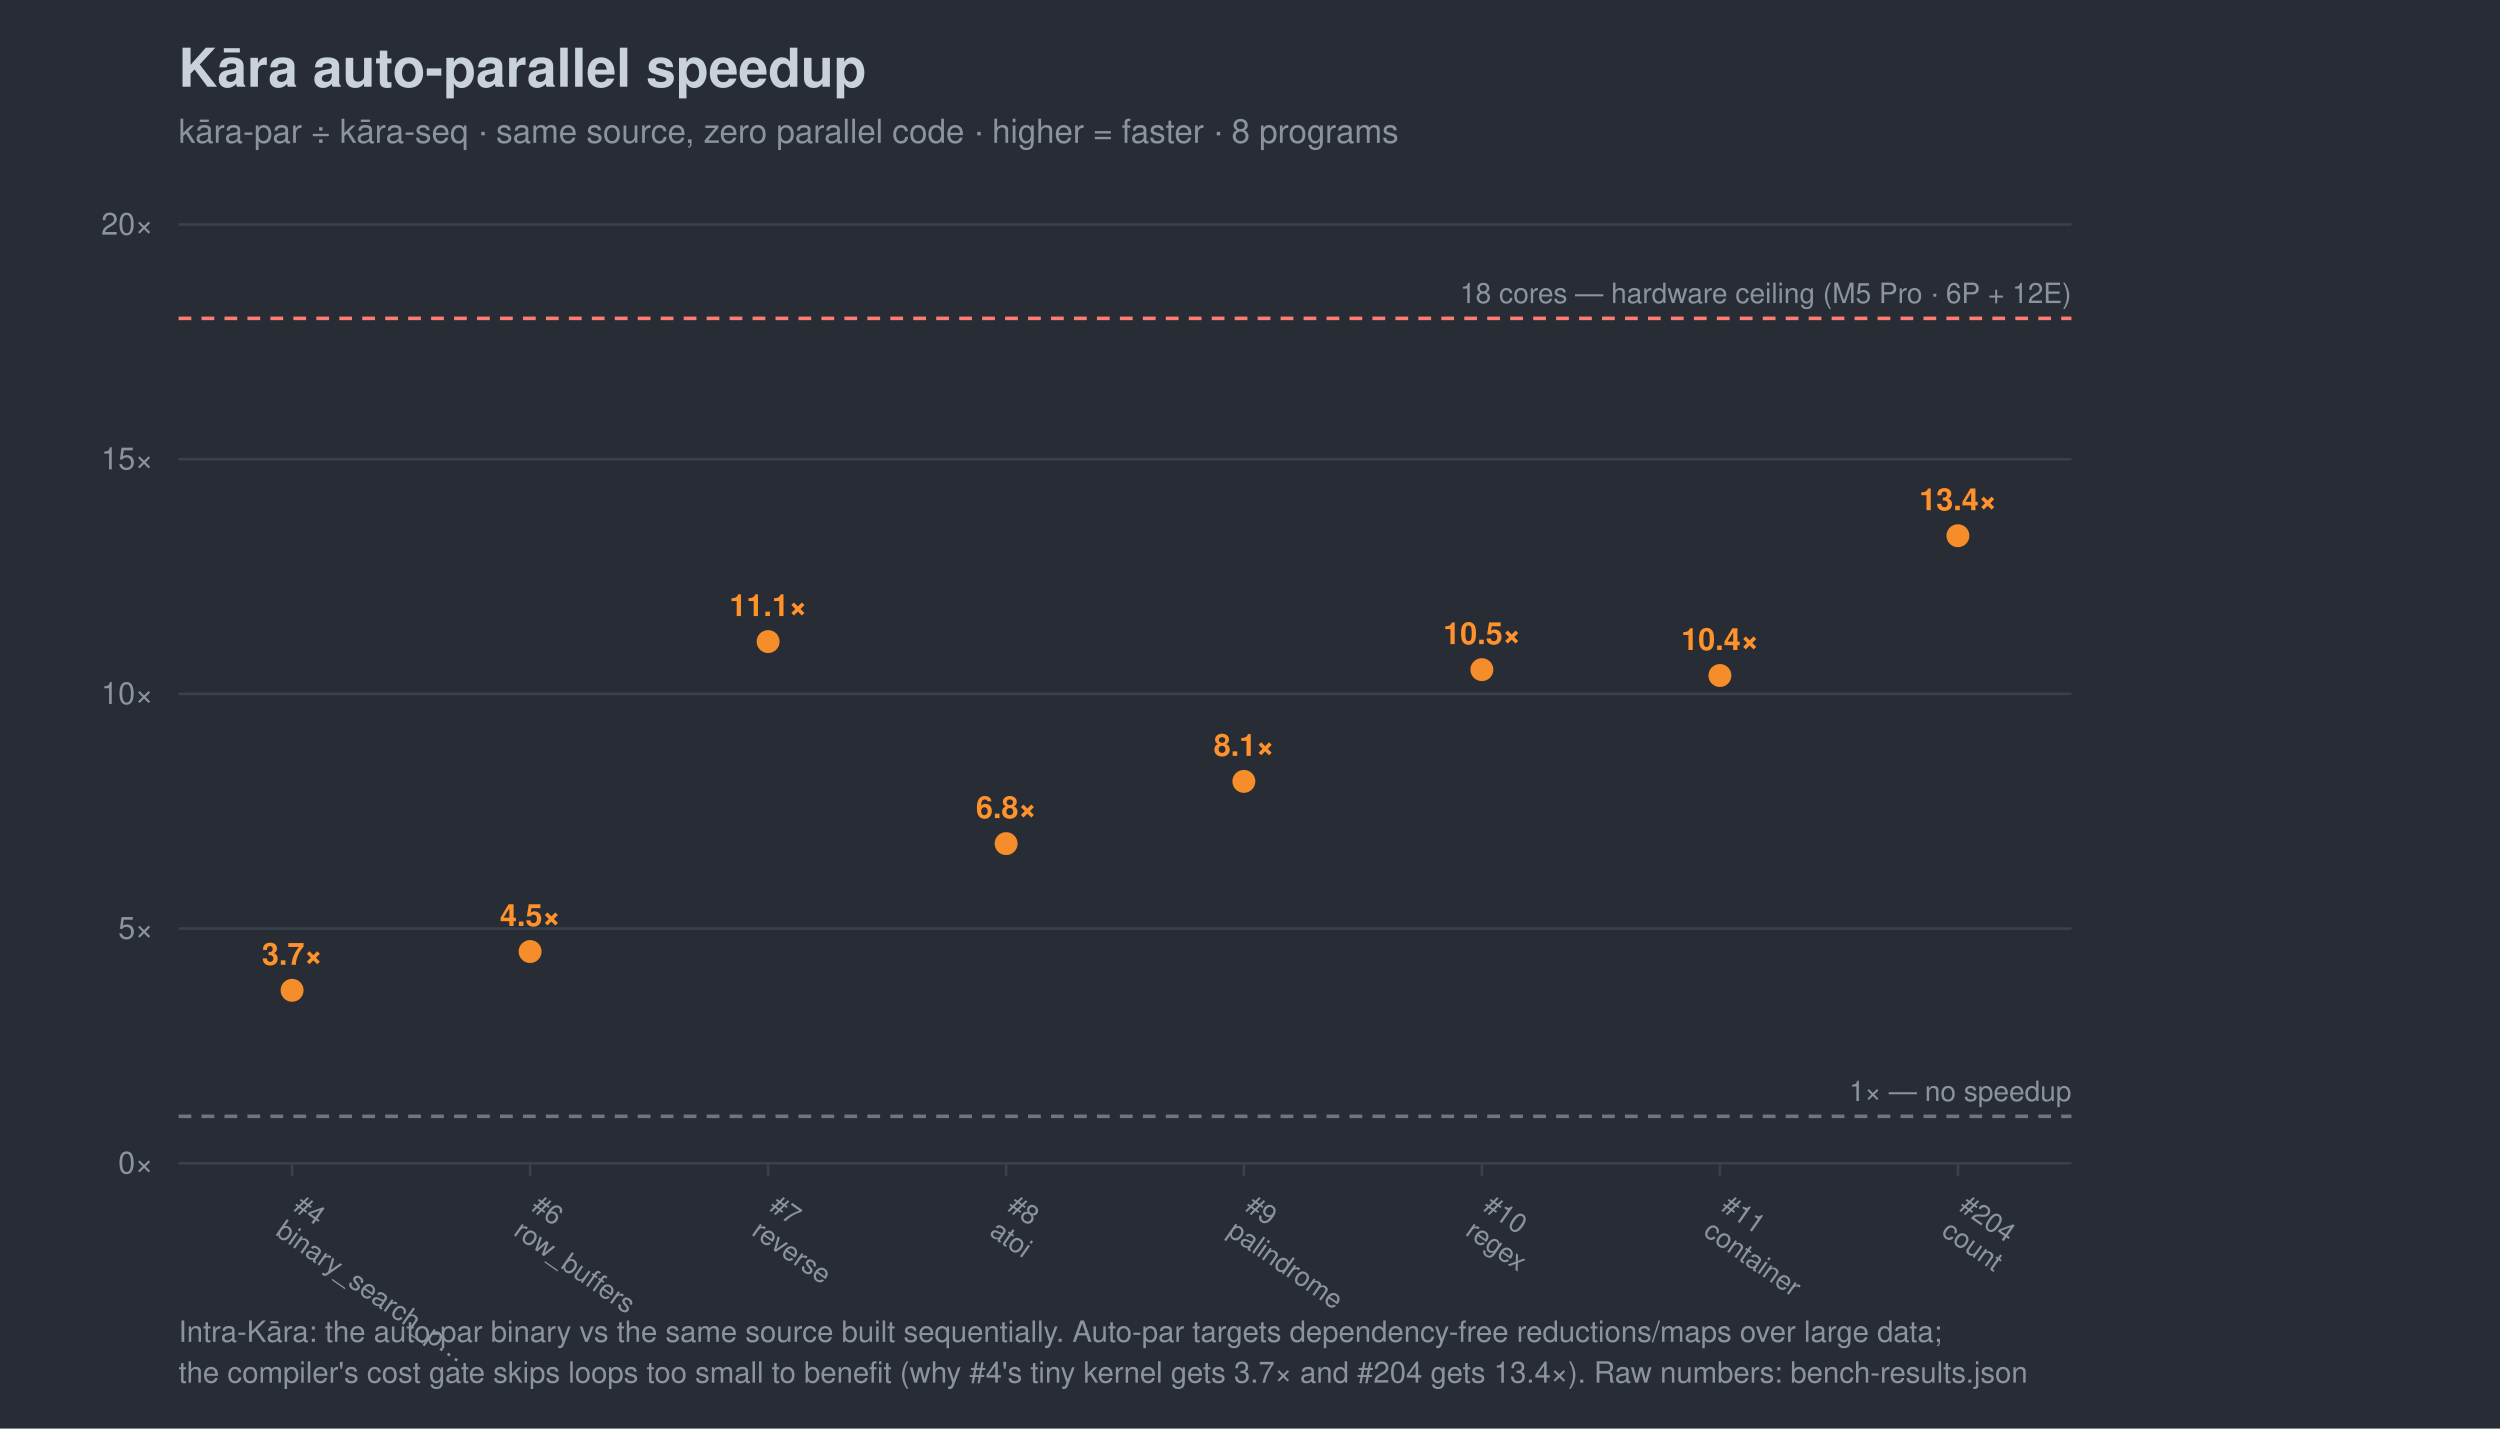
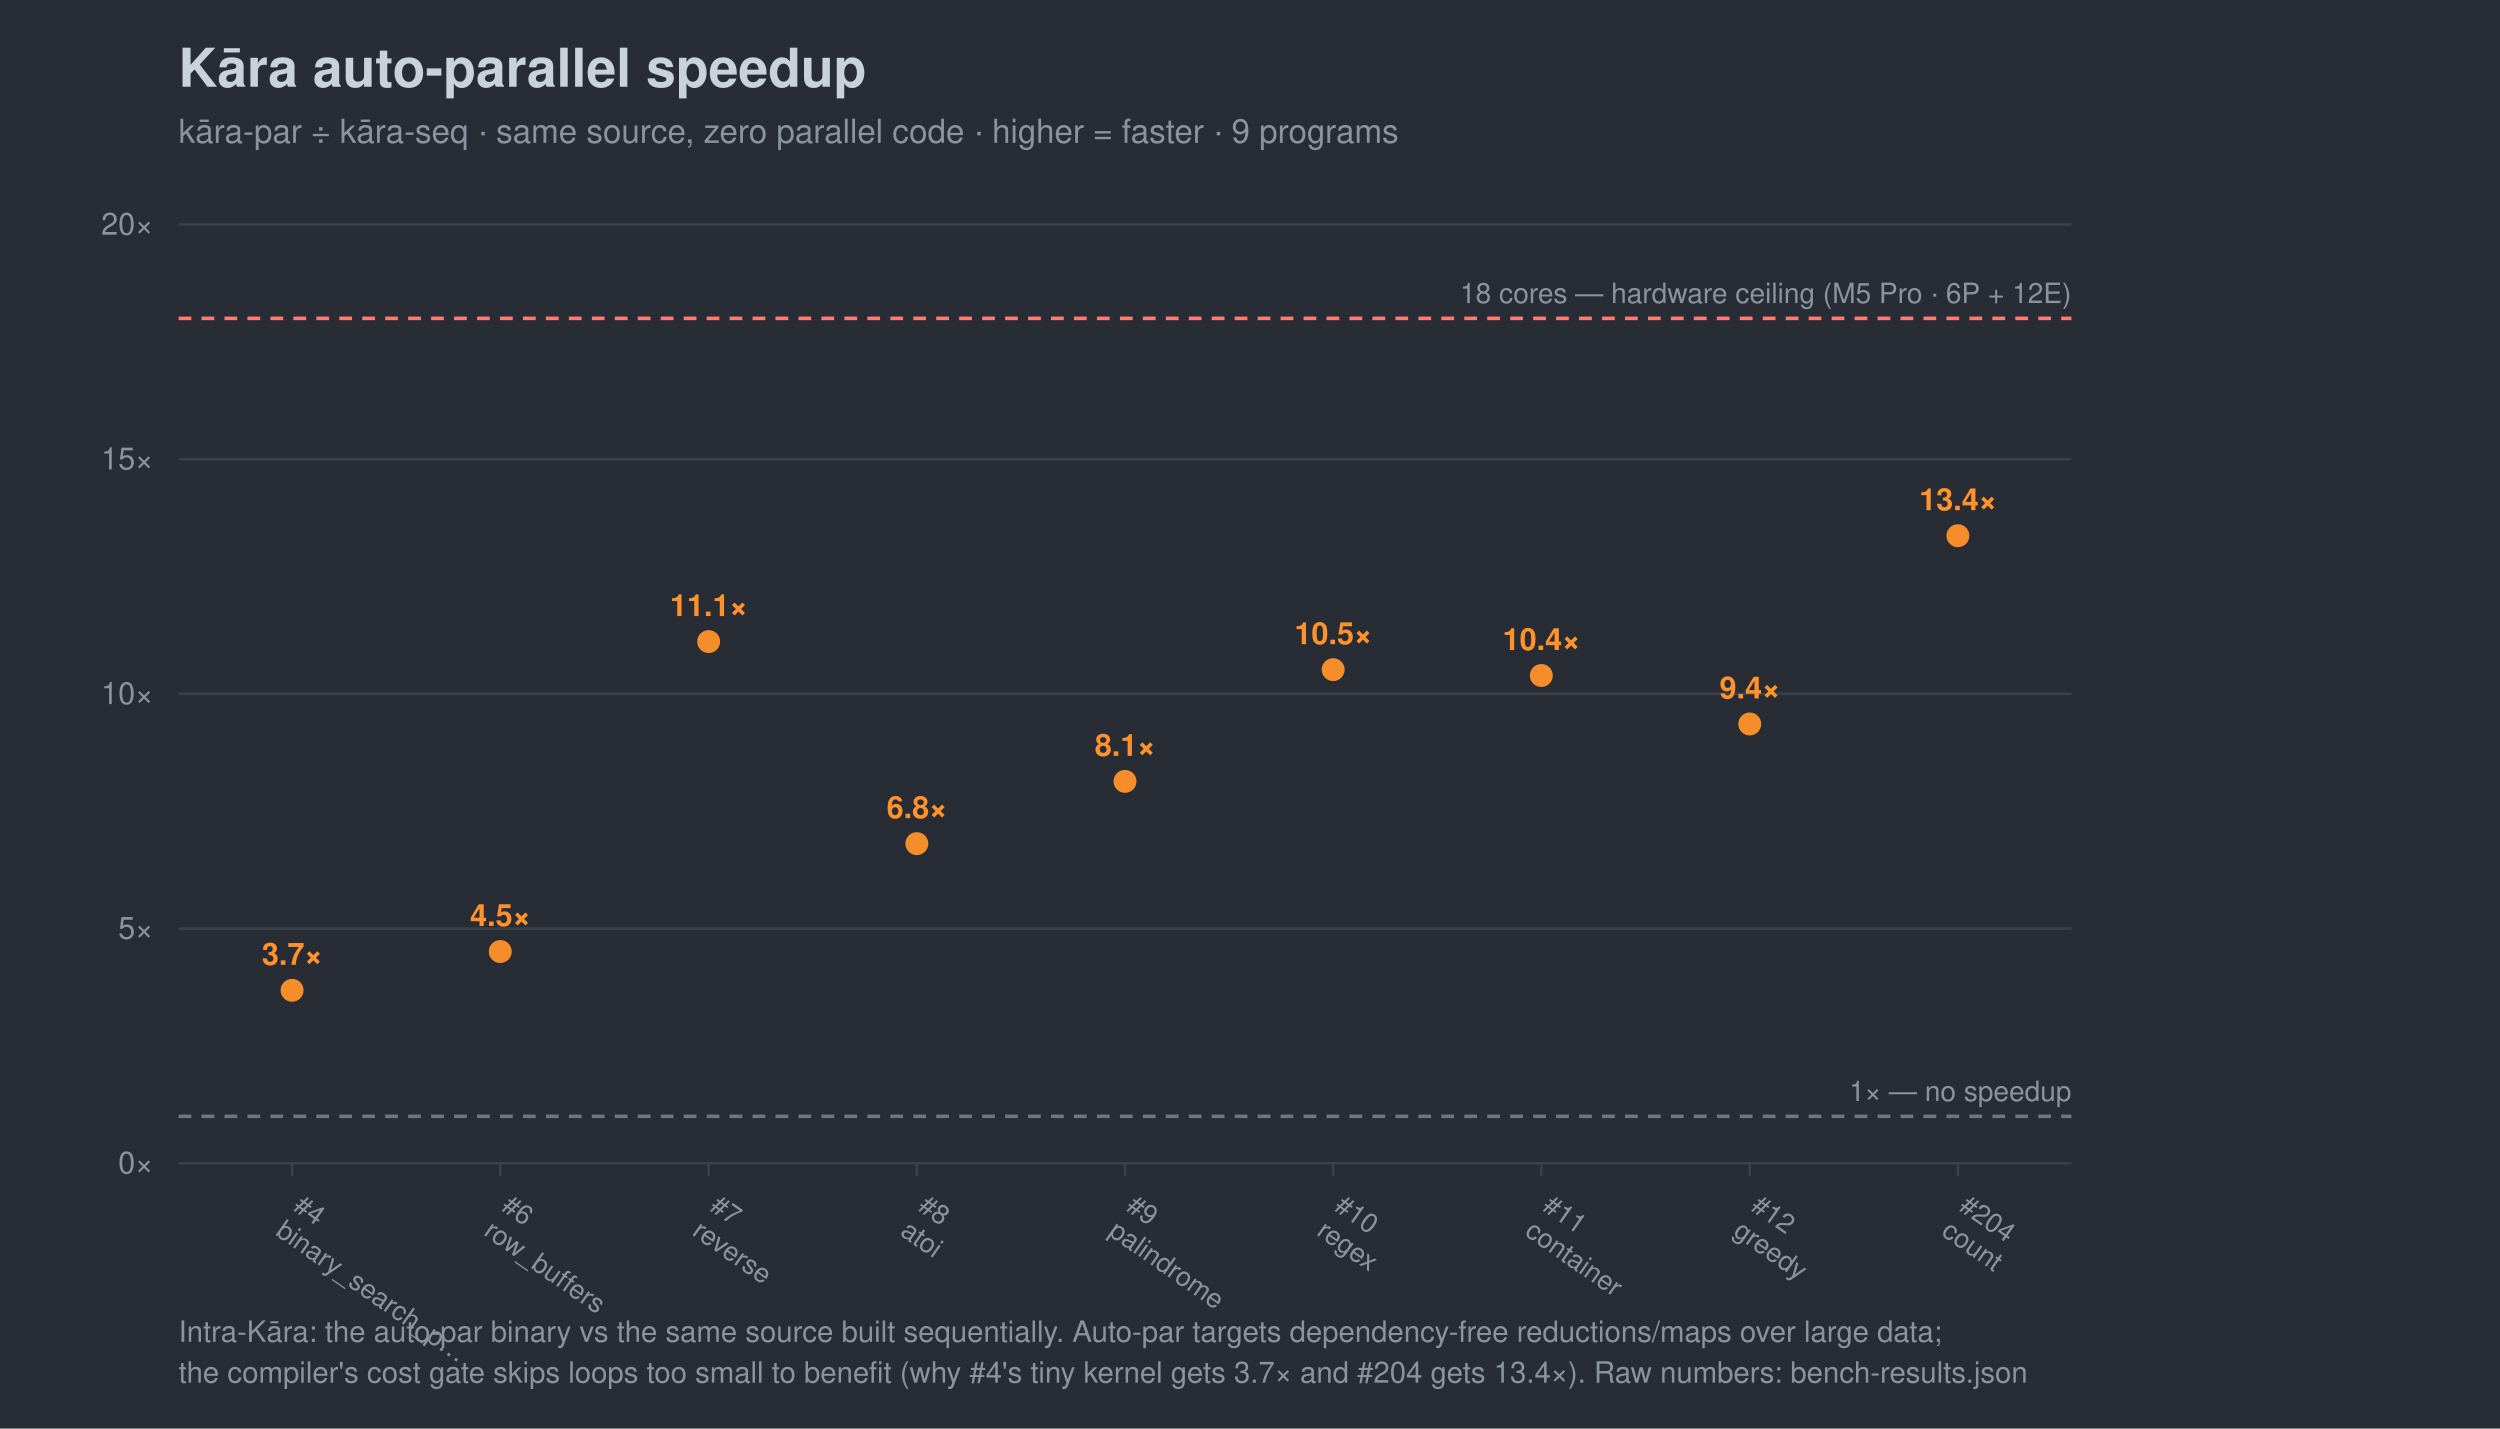
<svg xmlns="http://www.w3.org/2000/svg" width="980" height="560" viewBox="0 0 980 560" font-family="-apple-system,Segoe UI,Helvetica,Arial,sans-serif">
  <rect width="980" height="560" fill="#282c34" />
  <text x="70" y="34" font-size="21" font-weight="700" fill="#c9d1d9">Kāra auto-parallel speedup</text>
-   <text x="70" y="56" font-size="13" fill="#8b949e">kāra-par ÷ kāra-seq · same source, zero parallel code · higher = faster · 8 programs</text>
+   <text x="70" y="56" font-size="13" fill="#8b949e">kāra-par ÷ kāra-seq · same source, zero parallel code · higher = faster · 9 programs</text>
  <line x1="70" y1="456.0" x2="812" y2="456.0" stroke="#3b414b" />
  <text x="60" y="460.0" font-size="12" text-anchor="end" fill="#8b949e">0×</text>
  <line x1="70" y1="364.0" x2="812" y2="364.0" stroke="#3b414b" />
  <text x="60" y="368.0" font-size="12" text-anchor="end" fill="#8b949e">5×</text>
  <line x1="70" y1="272.0" x2="812" y2="272.0" stroke="#3b414b" />
  <text x="60" y="276.0" font-size="12" text-anchor="end" fill="#8b949e">10×</text>
  <line x1="70" y1="180.0" x2="812" y2="180.0" stroke="#3b414b" />
  <text x="60" y="184.0" font-size="12" text-anchor="end" fill="#8b949e">15×</text>
  <line x1="70" y1="88.0" x2="812" y2="88.0" stroke="#3b414b" />
  <text x="60" y="92.0" font-size="12" text-anchor="end" fill="#8b949e">20×</text>
  <line x1="70" y1="437.6" x2="812" y2="437.6" stroke="#6e7681" stroke-width="1.4" stroke-dasharray="5 4" />
  <text x="812" y="431.6" font-size="11" text-anchor="end" fill="#8b949e">1× — no speedup</text>
  <line x1="70" y1="124.8" x2="812" y2="124.8" stroke="#ff7b72" stroke-width="1.4" stroke-dasharray="5 4" />
  <text x="812" y="118.8" font-size="11" text-anchor="end" fill="#8b949e">18 cores — hardware ceiling (M5 Pro · 6P + 12E)</text>
  <line x1="114.5" y1="456" x2="114.5" y2="461" stroke="#3b414b" />
  <g transform="translate(114.5,474) rotate(35)">
    <text x="0" y="0" font-size="10.5" fill="#8b949e">#4</text>
    <text x="0" y="12" font-size="10.5" fill="#8b949e">binary_search_p…</text>
  </g>
-   <line x1="207.8" y1="456" x2="207.8" y2="461" stroke="#3b414b" />
-   <g transform="translate(207.8,474) rotate(35)">
+   <line x1="196.1" y1="456" x2="196.1" y2="461" stroke="#3b414b" />
+   <g transform="translate(196.1,474) rotate(35)">
    <text x="0" y="0" font-size="10.5" fill="#8b949e">#6</text>
    <text x="0" y="12" font-size="10.5" fill="#8b949e">row_buffers</text>
  </g>
-   <line x1="301.1" y1="456" x2="301.1" y2="461" stroke="#3b414b" />
-   <g transform="translate(301.1,474) rotate(35)">
+   <line x1="277.8" y1="456" x2="277.8" y2="461" stroke="#3b414b" />
+   <g transform="translate(277.8,474) rotate(35)">
    <text x="0" y="0" font-size="10.5" fill="#8b949e">#7</text>
    <text x="0" y="12" font-size="10.5" fill="#8b949e">reverse</text>
  </g>
-   <line x1="394.4" y1="456" x2="394.4" y2="461" stroke="#3b414b" />
-   <g transform="translate(394.4,474) rotate(35)">
+   <line x1="359.4" y1="456" x2="359.4" y2="461" stroke="#3b414b" />
+   <g transform="translate(359.4,474) rotate(35)">
    <text x="0" y="0" font-size="10.5" fill="#8b949e">#8</text>
    <text x="0" y="12" font-size="10.5" fill="#8b949e">atoi</text>
  </g>
-   <line x1="487.6" y1="456" x2="487.6" y2="461" stroke="#3b414b" />
-   <g transform="translate(487.6,474) rotate(35)">
+   <line x1="441.0" y1="456" x2="441.0" y2="461" stroke="#3b414b" />
+   <g transform="translate(441.0,474) rotate(35)">
    <text x="0" y="0" font-size="10.5" fill="#8b949e">#9</text>
    <text x="0" y="12" font-size="10.5" fill="#8b949e">palindrome</text>
  </g>
-   <line x1="580.9" y1="456" x2="580.9" y2="461" stroke="#3b414b" />
-   <g transform="translate(580.9,474) rotate(35)">
+   <line x1="522.6" y1="456" x2="522.6" y2="461" stroke="#3b414b" />
+   <g transform="translate(522.6,474) rotate(35)">
    <text x="0" y="0" font-size="10.5" fill="#8b949e">#10</text>
    <text x="0" y="12" font-size="10.5" fill="#8b949e">regex</text>
  </g>
-   <line x1="674.2" y1="456" x2="674.2" y2="461" stroke="#3b414b" />
-   <g transform="translate(674.2,474) rotate(35)">
+   <line x1="604.2" y1="456" x2="604.2" y2="461" stroke="#3b414b" />
+   <g transform="translate(604.2,474) rotate(35)">
    <text x="0" y="0" font-size="10.5" fill="#8b949e">#11</text>
    <text x="0" y="12" font-size="10.5" fill="#8b949e">container</text>
+   </g>
+   <line x1="685.9" y1="456" x2="685.9" y2="461" stroke="#3b414b" />
+   <g transform="translate(685.9,474) rotate(35)">
+     <text x="0" y="0" font-size="10.5" fill="#8b949e">#12</text>
+     <text x="0" y="12" font-size="10.5" fill="#8b949e">greedy</text>
  </g>
  <line x1="767.5" y1="456" x2="767.5" y2="461" stroke="#3b414b" />
  <g transform="translate(767.5,474) rotate(35)">
    <text x="0" y="0" font-size="10.5" fill="#8b949e">#204</text>
    <text x="0" y="12" font-size="10.5" fill="#8b949e">count</text>
  </g>
  <circle cx="114.5" cy="388.2" r="4.5" fill="#ff922b" opacity="0.95" />
  <text x="114.5" y="378.2" font-size="12" text-anchor="middle" fill="#ff922b" font-weight="700">3.7×</text>
-   <circle cx="207.8" cy="373.0" r="4.5" fill="#ff922b" opacity="0.95" />
-   <text x="207.8" y="363.0" font-size="12" text-anchor="middle" fill="#ff922b" font-weight="700">4.5×</text>
-   <circle cx="301.1" cy="251.5" r="4.5" fill="#ff922b" opacity="0.95" />
-   <text x="301.1" y="241.5" font-size="12" text-anchor="middle" fill="#ff922b" font-weight="700">11.1×</text>
-   <circle cx="394.4" cy="330.7" r="4.5" fill="#ff922b" opacity="0.95" />
-   <text x="394.4" y="320.7" font-size="12" text-anchor="middle" fill="#ff922b" font-weight="700">6.8×</text>
-   <circle cx="487.6" cy="306.3" r="4.5" fill="#ff922b" opacity="0.95" />
-   <text x="487.6" y="296.3" font-size="12" text-anchor="middle" fill="#ff922b" font-weight="700">8.1×</text>
-   <circle cx="580.9" cy="262.5" r="4.5" fill="#ff922b" opacity="0.95" />
-   <text x="580.9" y="252.5" font-size="12" text-anchor="middle" fill="#ff922b" font-weight="700">10.5×</text>
-   <circle cx="674.2" cy="264.8" r="4.5" fill="#ff922b" opacity="0.95" />
-   <text x="674.2" y="254.8" font-size="12" text-anchor="middle" fill="#ff922b" font-weight="700">10.4×</text>
+   <circle cx="196.1" cy="373.0" r="4.5" fill="#ff922b" opacity="0.95" />
+   <text x="196.1" y="363.0" font-size="12" text-anchor="middle" fill="#ff922b" font-weight="700">4.5×</text>
+   <circle cx="277.8" cy="251.5" r="4.5" fill="#ff922b" opacity="0.95" />
+   <text x="277.8" y="241.5" font-size="12" text-anchor="middle" fill="#ff922b" font-weight="700">11.1×</text>
+   <circle cx="359.4" cy="330.7" r="4.5" fill="#ff922b" opacity="0.95" />
+   <text x="359.4" y="320.7" font-size="12" text-anchor="middle" fill="#ff922b" font-weight="700">6.8×</text>
+   <circle cx="441.0" cy="306.3" r="4.5" fill="#ff922b" opacity="0.95" />
+   <text x="441.0" y="296.3" font-size="12" text-anchor="middle" fill="#ff922b" font-weight="700">8.1×</text>
+   <circle cx="522.6" cy="262.5" r="4.5" fill="#ff922b" opacity="0.95" />
+   <text x="522.6" y="252.5" font-size="12" text-anchor="middle" fill="#ff922b" font-weight="700">10.5×</text>
+   <circle cx="604.2" cy="264.8" r="4.5" fill="#ff922b" opacity="0.95" />
+   <text x="604.2" y="254.8" font-size="12" text-anchor="middle" fill="#ff922b" font-weight="700">10.4×</text>
+   <circle cx="685.9" cy="283.8" r="4.5" fill="#ff922b" opacity="0.95" />
+   <text x="685.9" y="273.8" font-size="12" text-anchor="middle" fill="#ff922b" font-weight="700">9.4×</text>
  <circle cx="767.5" cy="210.0" r="4.5" fill="#ff922b" opacity="0.95" />
  <text x="767.5" y="200.0" font-size="12" text-anchor="middle" fill="#ff922b" font-weight="700">13.4×</text>
  <text x="70" y="526" font-size="11.5" fill="#8b949e">Intra-Kāra: the auto-par binary vs the same source built sequentially. Auto-par targets dependency-free reductions/maps over large data;</text>
  <text x="70" y="542" font-size="11.5" fill="#8b949e">the compiler's cost gate skips loops too small to benefit (why #4's tiny kernel gets 3.7× and #204 gets 13.4×). Raw numbers: bench-results.json</text>
</svg>
